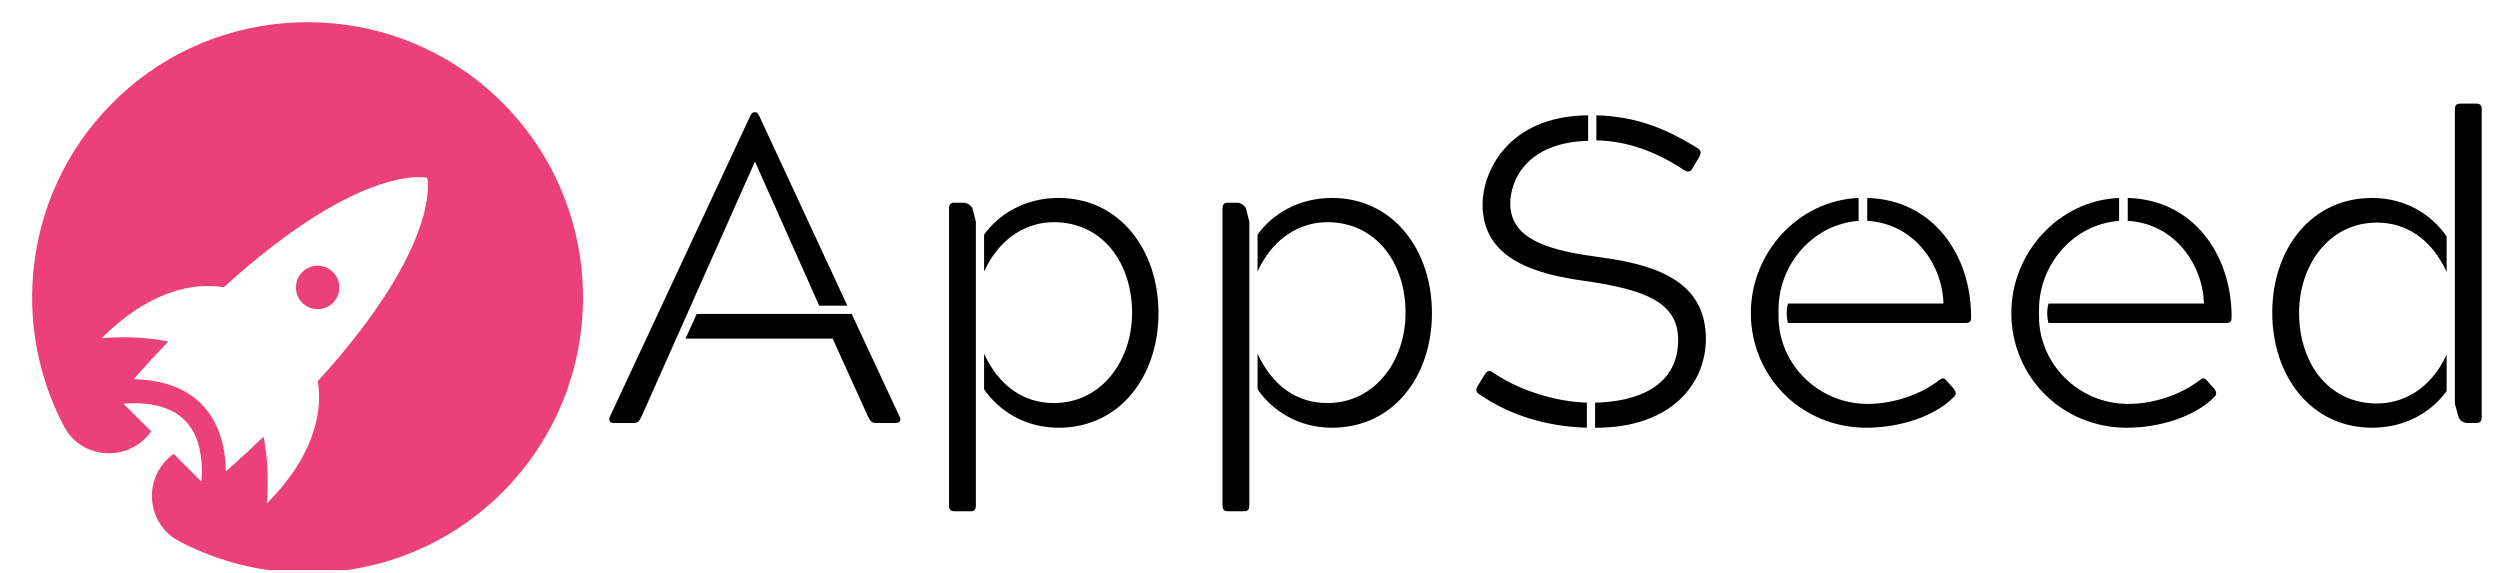
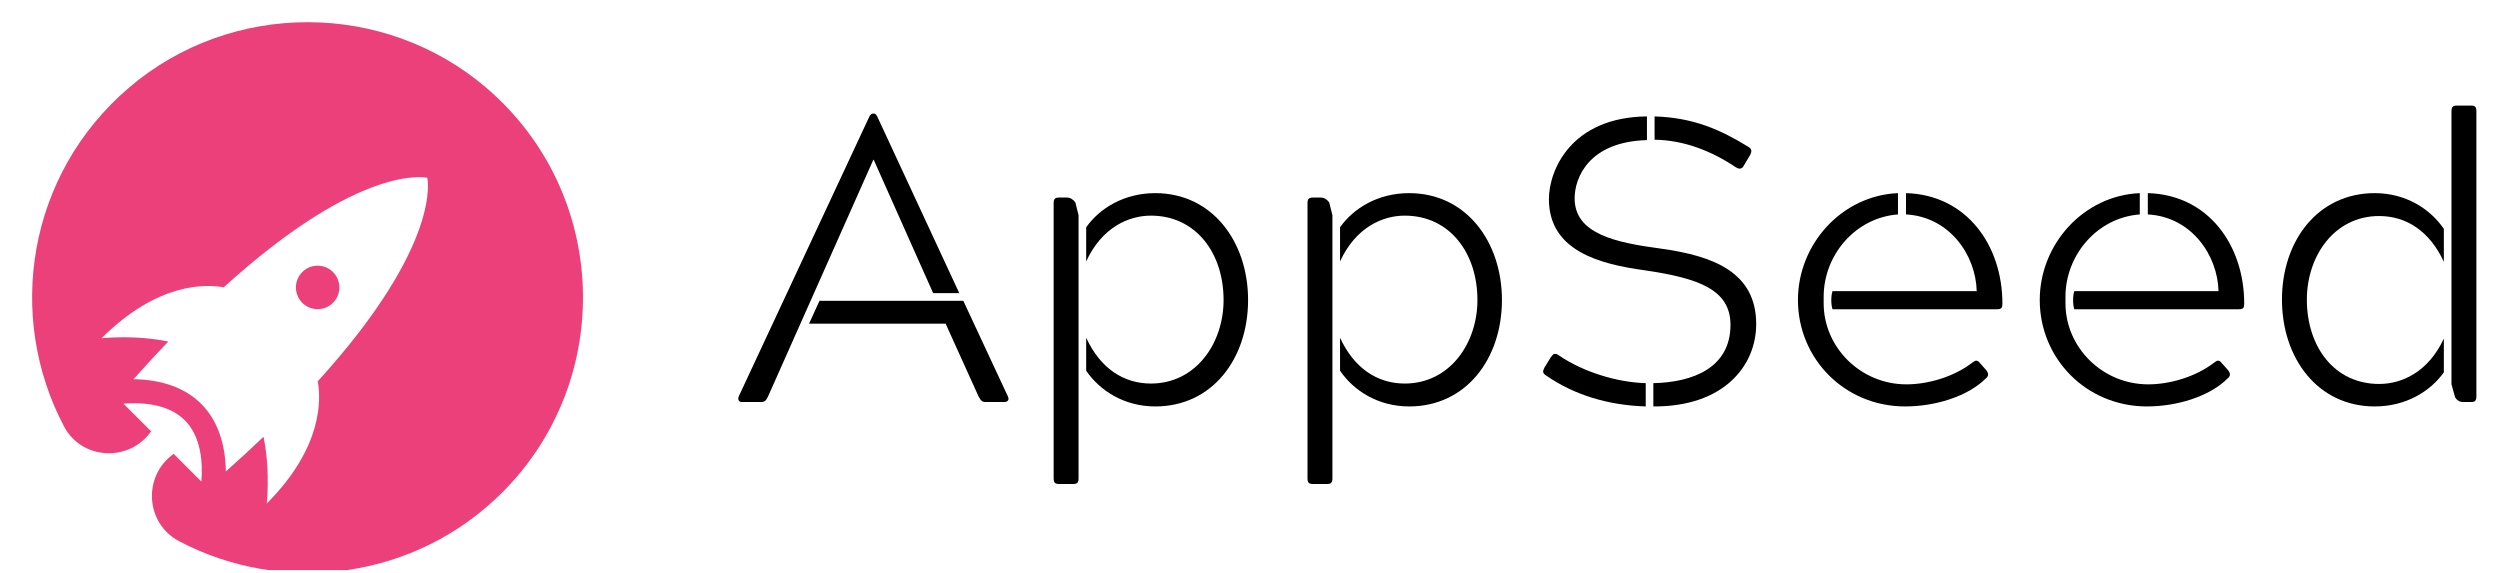
<svg xmlns="http://www.w3.org/2000/svg" width="956" zoomAndPan="magnify" viewBox="0 0 717 164.25" height="219" preserveAspectRatio="xMidYMid meet" version="1.0">
  <defs>
    <g />
-     <clipPath id="91e00ba690">
+     <clipPath id="c5c722acdb">
      <path d="M 9 6 L 168 6 L 168 163.504 L 9 163.504 Z M 9 6 " clip-rule="nonzero" />
    </clipPath>
  </defs>
-   <g clip-path="url(#91e00ba690)">
+   <g clip-path="url(#c5c722acdb)">
    <path fill="#ec407a" d="M 76.52 144.387 C 76.551 144.035 76.598 143.68 76.613 143.328 C 76.965 137.938 76.875 131.566 75.586 125.301 L 75.586 125.258 C 72.223 128.48 68.645 131.781 64.773 135.219 C 64.652 127.008 62.242 120.359 57.711 115.832 L 57.711 115.816 C 57.695 115.816 57.695 115.816 57.695 115.816 C 53.168 111.285 46.516 108.875 38.301 108.754 C 41.742 104.883 45.043 101.309 48.27 97.945 L 48.223 97.945 C 41.957 96.656 35.586 96.547 30.18 96.914 C 29.844 96.93 29.488 96.977 29.137 97.008 C 45.336 80.828 59.215 81.488 64.16 82.406 C 103.852 46.344 122.539 50.996 122.539 50.996 C 122.539 50.996 127.195 69.68 91.125 109.367 C 92.047 114.309 92.707 128.188 76.52 144.387 Z M 139.617 25.297 C 110.301 0.117 66.355 0.043 36.98 25.145 C 7.82 50.043 1.633 90.715 18.387 122.34 C 23.469 131.949 37.059 132.609 43.34 123.723 L 43.355 123.707 L 35.414 115.785 C 35.43 115.77 35.414 115.77 35.43 115.77 C 40.715 115.355 48.254 115.785 52.996 120.527 C 57.742 125.273 58.172 132.809 57.758 138.09 C 57.758 138.09 57.742 138.09 57.742 138.105 L 49.82 130.168 C 40.852 136.512 41.68 150.145 51.402 155.238 C 81.219 170.93 119.039 166.246 144.082 141.207 C 176.328 108.969 174.84 55.586 139.617 25.297 " fill-opacity="1" fill-rule="nonzero" />
  </g>
  <path fill="#ec407a" d="M 95.5 86.844 C 93.074 89.27 89.129 89.27 86.688 86.844 C 84.262 84.402 84.262 80.457 86.688 78.031 C 89.129 75.59 93.074 75.59 95.5 78.031 C 97.941 80.457 97.941 84.402 95.5 86.844 " fill-opacity="1" fill-rule="nonzero" />
  <g fill="#000000" fill-opacity="1">
-     <g transform="translate(172.5274, 121.307)">
+     <g transform="translate(209.683, 115.3018)">
      <g>
-         <path d="M 9.184 0 C 10.301 0 10.797 -0.371 11.418 -1.738 L 43.938 -74.84 L 44.059 -74.84 L 62.43 -33.633 L 70.496 -33.633 L 45.426 -87.625 C 45.055 -88.492 44.68 -89.113 44.184 -89.113 L 43.812 -89.113 C 43.191 -89.113 42.82 -88.492 42.445 -87.625 L 2.359 -1.738 C 1.984 -0.746 2.359 0 3.352 0 Z M 27.305 -31.277 L 24.078 -24.203 L 66.277 -24.203 L 76.453 -1.738 C 77.199 -0.371 77.57 0 78.688 0 L 84.398 0 C 85.512 0 86.012 -0.746 85.512 -1.738 L 71.738 -31.277 Z M 27.305 -31.277 " />
+         <path d="M 8.527 0 C 9.562 0 10.023 -0.344 10.598 -1.613 L 40.785 -69.473 L 40.898 -69.473 L 57.949 -31.223 L 65.438 -31.223 L 42.168 -81.336 C 41.82 -82.145 41.477 -82.719 41.016 -82.719 L 40.668 -82.719 C 40.094 -82.719 39.746 -82.145 39.402 -81.336 L 2.188 -1.613 C 1.844 -0.691 2.188 0 3.109 0 Z M 25.348 -29.031 L 22.352 -22.465 L 61.523 -22.465 L 70.969 -1.613 C 71.66 -0.344 72.004 0 73.043 0 L 78.344 0 C 79.379 0 79.84 -0.691 79.379 -1.613 L 66.59 -29.031 Z M 25.348 -29.031 " />
      </g>
    </g>
  </g>
  <g fill="#000000" fill-opacity="1">
-     <g transform="translate(260.0187, 121.307)">
+     <g transform="translate(290.8981, 115.3018)">
      <g>
-         <path d="M 43.562 -64.539 C 34.008 -64.539 26.438 -59.945 22.215 -53.988 L 22.215 -43.438 C 27.055 -53.988 35.371 -57.59 42.199 -57.59 C 56.098 -57.59 64.664 -46.047 64.664 -31.523 C 64.664 -18.121 56.098 -5.711 42.199 -5.711 C 33.758 -5.711 26.559 -10.426 22.215 -19.859 L 22.215 -9.68 C 26.438 -3.477 34.008 1.367 43.562 1.367 C 61.188 1.367 72.234 -13.402 72.234 -31.523 C 72.234 -49.52 61.188 -64.539 43.562 -64.539 Z M 18.246 25.32 C 19.484 25.32 19.859 24.824 19.859 23.582 L 19.859 -57.711 L 18.863 -61.684 C 18.121 -62.676 17.25 -63.172 16.258 -63.172 L 13.777 -63.172 C 12.66 -63.172 12.164 -62.801 12.164 -61.438 L 12.164 23.582 C 12.164 24.945 12.66 25.32 13.777 25.32 Z M 18.246 25.32 " />
+         <path d="M 40.438 -59.91 C 31.566 -59.91 24.539 -55.645 20.621 -50.117 L 20.621 -40.324 C 25.117 -50.117 32.836 -53.457 39.172 -53.457 C 52.074 -53.457 60.023 -42.742 60.023 -29.262 C 60.023 -16.82 52.074 -5.301 39.172 -5.301 C 31.336 -5.301 24.656 -9.676 20.621 -18.434 L 20.621 -8.984 C 24.539 -3.227 31.566 1.266 40.438 1.266 C 56.797 1.266 67.051 -12.441 67.051 -29.262 C 67.051 -45.969 56.797 -59.91 40.438 -59.91 Z M 16.938 23.504 C 18.086 23.504 18.434 23.043 18.434 21.891 L 18.434 -53.574 L 17.512 -57.258 C 16.82 -58.18 16.016 -58.641 15.094 -58.641 L 12.789 -58.641 C 11.75 -58.641 11.289 -58.297 11.289 -57.027 L 11.289 21.891 C 11.289 23.156 11.75 23.504 12.789 23.504 Z M 16.938 23.504 " />
      </g>
    </g>
  </g>
  <g fill="#000000" fill-opacity="1">
-     <g transform="translate(338.4506, 121.307)">
+     <g transform="translate(363.7037, 115.3018)">
      <g>
-         <path d="M 43.562 -64.539 C 34.008 -64.539 26.438 -59.945 22.215 -53.988 L 22.215 -43.438 C 27.055 -53.988 35.371 -57.59 42.199 -57.59 C 56.098 -57.59 64.664 -46.047 64.664 -31.523 C 64.664 -18.121 56.098 -5.711 42.199 -5.711 C 33.758 -5.711 26.559 -10.426 22.215 -19.859 L 22.215 -9.68 C 26.438 -3.477 34.008 1.367 43.562 1.367 C 61.188 1.367 72.234 -13.402 72.234 -31.523 C 72.234 -49.52 61.188 -64.539 43.562 -64.539 Z M 18.246 25.32 C 19.484 25.32 19.859 24.824 19.859 23.582 L 19.859 -57.711 L 18.863 -61.684 C 18.121 -62.676 17.25 -63.172 16.258 -63.172 L 13.777 -63.172 C 12.66 -63.172 12.164 -62.801 12.164 -61.438 L 12.164 23.582 C 12.164 24.945 12.66 25.32 13.777 25.32 Z M 18.246 25.32 " />
+         <path d="M 40.438 -59.91 C 31.566 -59.91 24.539 -55.645 20.621 -50.117 L 20.621 -40.324 C 25.117 -50.117 32.836 -53.457 39.172 -53.457 C 52.074 -53.457 60.023 -42.742 60.023 -29.262 C 60.023 -16.82 52.074 -5.301 39.172 -5.301 C 31.336 -5.301 24.656 -9.676 20.621 -18.434 L 20.621 -8.984 C 24.539 -3.227 31.566 1.266 40.438 1.266 C 56.797 1.266 67.051 -12.441 67.051 -29.262 C 67.051 -45.969 56.797 -59.91 40.438 -59.91 Z M 16.938 23.504 C 18.086 23.504 18.434 23.043 18.434 21.891 L 18.434 -53.574 L 17.512 -57.258 C 16.82 -58.18 16.016 -58.641 15.094 -58.641 L 12.789 -58.641 C 11.75 -58.641 11.289 -58.297 11.289 -57.027 L 11.289 21.891 C 11.289 23.156 11.75 23.504 12.789 23.504 Z M 16.938 23.504 " />
      </g>
    </g>
  </g>
  <g fill="#000000" fill-opacity="1">
-     <g transform="translate(416.8825, 121.307)">
+     <g transform="translate(436.5093, 115.3018)">
      <g>
-         <path d="M 42.82 -47.41 C 28.793 -49.273 16.258 -52.004 16.258 -62.926 C 16.258 -69.254 20.602 -80.426 38.598 -80.922 L 38.598 -88.242 C 15.141 -87.996 8.316 -71.613 8.316 -62.676 C 8.316 -46.543 24.324 -42.57 37.855 -40.707 C 54.859 -38.227 64.414 -34.629 64.414 -23.828 C 64.414 -10.551 52.746 -6.082 40.586 -5.832 L 40.586 1.367 C 62.305 1.488 72.359 -11.172 72.359 -24.078 C 72.359 -40.211 58.953 -45.176 42.82 -47.41 Z M 7.445 -8.191 C 16.258 -2.109 26.684 0.992 38.227 1.367 L 38.227 -5.832 C 29.289 -6.082 18.863 -9.309 11.418 -14.398 C 10.922 -14.77 10.551 -14.895 10.176 -14.895 C 9.68 -14.895 9.434 -14.52 8.938 -13.902 L 6.949 -10.672 C 6.328 -9.434 6.328 -8.938 7.445 -8.191 Z M 40.957 -81.047 C 50.016 -80.922 58.582 -77.57 66.152 -72.48 C 66.648 -72.234 66.898 -72.109 67.27 -72.109 C 67.891 -72.109 68.262 -72.48 68.633 -73.227 L 70.496 -76.328 C 70.992 -77.445 71.117 -78.066 70 -78.812 C 61.312 -84.148 52.996 -87.871 40.957 -88.242 Z M 40.957 -81.047 " />
+         <path d="M 39.746 -44.012 C 26.73 -45.738 15.094 -48.273 15.094 -58.41 C 15.094 -64.285 19.125 -74.656 35.832 -75.117 L 35.832 -81.914 C 14.055 -81.684 7.719 -66.477 7.719 -58.18 C 7.719 -43.203 22.582 -39.516 35.141 -37.789 C 50.922 -35.484 59.793 -32.145 59.793 -22.121 C 59.793 -9.793 48.965 -5.645 37.672 -5.414 L 37.672 1.266 C 57.836 1.383 67.168 -10.367 67.168 -22.352 C 67.168 -37.328 54.723 -41.938 39.746 -44.012 Z M 6.914 -7.605 C 15.094 -1.957 24.77 0.922 35.484 1.266 L 35.484 -5.414 C 27.188 -5.645 17.512 -8.641 10.598 -13.363 C 10.137 -13.711 9.793 -13.824 9.445 -13.824 C 8.984 -13.824 8.758 -13.48 8.297 -12.902 L 6.453 -9.906 C 5.875 -8.758 5.875 -8.297 6.914 -7.605 Z M 38.02 -75.23 C 46.43 -75.117 54.379 -72.004 61.406 -67.281 C 61.867 -67.051 62.098 -66.938 62.445 -66.938 C 63.02 -66.938 63.363 -67.281 63.711 -67.973 L 65.438 -70.855 C 65.898 -71.891 66.016 -72.465 64.977 -73.156 C 56.914 -78.113 49.195 -81.566 38.02 -81.914 Z M 38.02 -75.23 " />
      </g>
    </g>
  </g>
  <g fill="#000000" fill-opacity="1">
-     <g transform="translate(496.0591, 121.307)">
+     <g transform="translate(510.0061, 115.3018)">
      <g>
-         <path d="M 62.305 -12.039 C 61.934 -12.535 61.559 -12.785 61.188 -12.785 C 60.816 -12.785 60.441 -12.535 59.945 -12.164 C 54.113 -7.695 46.168 -5.461 39.594 -5.461 C 25.441 -5.461 14.023 -16.879 14.023 -30.531 L 14.023 -32.516 C 14.023 -45.426 23.828 -56.969 36.984 -57.961 L 36.984 -64.539 C 19.609 -63.793 6.082 -48.777 6.082 -31.523 C 6.082 -13.402 20.48 1.367 39.219 1.367 C 48.281 1.367 58.457 -1.613 64.168 -7.324 C 65.035 -8.066 65.035 -8.812 64.289 -9.805 Z M 69.254 -30.406 C 69.254 -48.527 58.086 -64.043 39.469 -64.539 L 39.469 -57.961 C 52.996 -57.215 61.062 -45.301 61.312 -34.254 L 16.754 -34.254 C 16.258 -32.766 16.258 -30.16 16.754 -28.672 L 67.641 -28.672 C 69.008 -28.672 69.254 -29.168 69.254 -30.406 Z M 69.254 -30.406 " />
+         <path d="M 57.836 -11.176 C 57.488 -11.637 57.145 -11.867 56.797 -11.867 C 56.453 -11.867 56.105 -11.637 55.645 -11.289 C 50.23 -7.145 42.859 -5.07 36.75 -5.07 C 23.617 -5.07 13.02 -15.668 13.02 -28.34 L 13.02 -30.184 C 13.02 -42.168 22.121 -52.883 34.332 -53.805 L 34.332 -59.91 C 18.203 -59.219 5.645 -45.277 5.645 -29.262 C 5.645 -12.441 19.008 1.266 36.406 1.266 C 44.816 1.266 54.262 -1.496 59.562 -6.797 C 60.371 -7.488 60.371 -8.18 59.68 -9.102 Z M 64.285 -28.227 C 64.285 -45.047 53.918 -59.449 36.637 -59.91 L 36.637 -53.805 C 49.195 -53.113 56.684 -42.051 56.914 -31.797 L 15.555 -31.797 C 15.094 -30.414 15.094 -27.996 15.555 -26.613 L 62.789 -26.613 C 64.055 -26.613 64.285 -27.074 64.285 -28.227 Z M 64.285 -28.227 " />
      </g>
    </g>
  </g>
  <g fill="#000000" fill-opacity="1">
-     <g transform="translate(570.768, 121.307)">
+     <g transform="translate(579.3558, 115.3018)">
      <g>
-         <path d="M 62.305 -12.039 C 61.934 -12.535 61.559 -12.785 61.188 -12.785 C 60.816 -12.785 60.441 -12.535 59.945 -12.164 C 54.113 -7.695 46.168 -5.461 39.594 -5.461 C 25.441 -5.461 14.023 -16.879 14.023 -30.531 L 14.023 -32.516 C 14.023 -45.426 23.828 -56.969 36.984 -57.961 L 36.984 -64.539 C 19.609 -63.793 6.082 -48.777 6.082 -31.523 C 6.082 -13.402 20.48 1.367 39.219 1.367 C 48.281 1.367 58.457 -1.613 64.168 -7.324 C 65.035 -8.066 65.035 -8.812 64.289 -9.805 Z M 69.254 -30.406 C 69.254 -48.527 58.086 -64.043 39.469 -64.539 L 39.469 -57.961 C 52.996 -57.215 61.062 -45.301 61.312 -34.254 L 16.754 -34.254 C 16.258 -32.766 16.258 -30.16 16.754 -28.672 L 67.641 -28.672 C 69.008 -28.672 69.254 -29.168 69.254 -30.406 Z M 69.254 -30.406 " />
+         <path d="M 57.836 -11.176 C 57.488 -11.637 57.145 -11.867 56.797 -11.867 C 56.453 -11.867 56.105 -11.637 55.645 -11.289 C 50.23 -7.145 42.859 -5.07 36.75 -5.07 C 23.617 -5.07 13.02 -15.668 13.02 -28.34 L 13.02 -30.184 C 13.02 -42.168 22.121 -52.883 34.332 -53.805 L 34.332 -59.91 C 18.203 -59.219 5.645 -45.277 5.645 -29.262 C 5.645 -12.441 19.008 1.266 36.406 1.266 C 44.816 1.266 54.262 -1.496 59.562 -6.797 C 60.371 -7.488 60.371 -8.18 59.68 -9.102 Z M 64.285 -28.227 C 64.285 -45.047 53.918 -59.449 36.637 -59.91 L 36.637 -53.805 C 49.195 -53.113 56.684 -42.051 56.914 -31.797 L 15.555 -31.797 C 15.094 -30.414 15.094 -27.996 15.555 -26.613 L 62.789 -26.613 C 64.055 -26.613 64.285 -27.074 64.285 -28.227 Z M 64.285 -28.227 " />
      </g>
    </g>
  </g>
  <g fill="#000000" fill-opacity="1">
-     <g transform="translate(645.4769, 121.307)">
+     <g transform="translate(648.7054, 115.3018)">
      <g>
-         <path d="M 34.875 1.367 C 44.434 1.367 52.004 -3.227 56.223 -9.184 L 56.223 -19.609 C 51.383 -9.184 43.191 -5.586 36.242 -5.586 C 22.34 -5.586 13.902 -17.129 13.902 -31.648 C 13.902 -45.055 22.34 -57.465 36.242 -57.465 C 44.68 -57.465 51.879 -52.746 56.223 -43.316 L 56.223 -53.492 C 52.004 -59.699 44.434 -64.539 34.875 -64.539 C 17.25 -64.539 6.207 -49.77 6.207 -31.648 C 6.207 -13.527 17.25 1.367 34.875 1.367 Z M 66.277 -89.859 C 66.277 -91.223 65.781 -91.594 64.664 -91.594 L 60.195 -91.594 C 58.953 -91.594 58.582 -91.098 58.582 -89.859 L 58.582 -5.461 L 59.699 -1.488 C 60.32 -0.371 61.312 0 62.18 0 L 64.664 0 C 65.781 0 66.277 -0.371 66.277 -1.738 Z M 66.277 -89.859 " />
+         <path d="M 32.375 1.266 C 41.246 1.266 48.273 -2.996 52.191 -8.527 L 52.191 -18.203 C 47.695 -8.527 40.094 -5.184 33.641 -5.184 C 20.738 -5.184 12.902 -15.898 12.902 -29.379 C 12.902 -41.82 20.738 -53.344 33.641 -53.344 C 41.477 -53.344 48.156 -48.965 52.191 -40.207 L 52.191 -49.656 C 48.273 -55.414 41.246 -59.91 32.375 -59.91 C 16.016 -59.91 5.762 -46.199 5.762 -29.379 C 5.762 -12.559 16.016 1.266 32.375 1.266 Z M 61.523 -83.41 C 61.523 -84.68 61.062 -85.023 60.023 -85.023 L 55.875 -85.023 C 54.723 -85.023 54.379 -84.562 54.379 -83.41 L 54.379 -5.07 L 55.414 -1.383 C 55.992 -0.344 56.914 0 57.719 0 L 60.023 0 C 61.062 0 61.523 -0.344 61.523 -1.613 Z M 61.523 -83.41 " />
      </g>
    </g>
  </g>
</svg>
